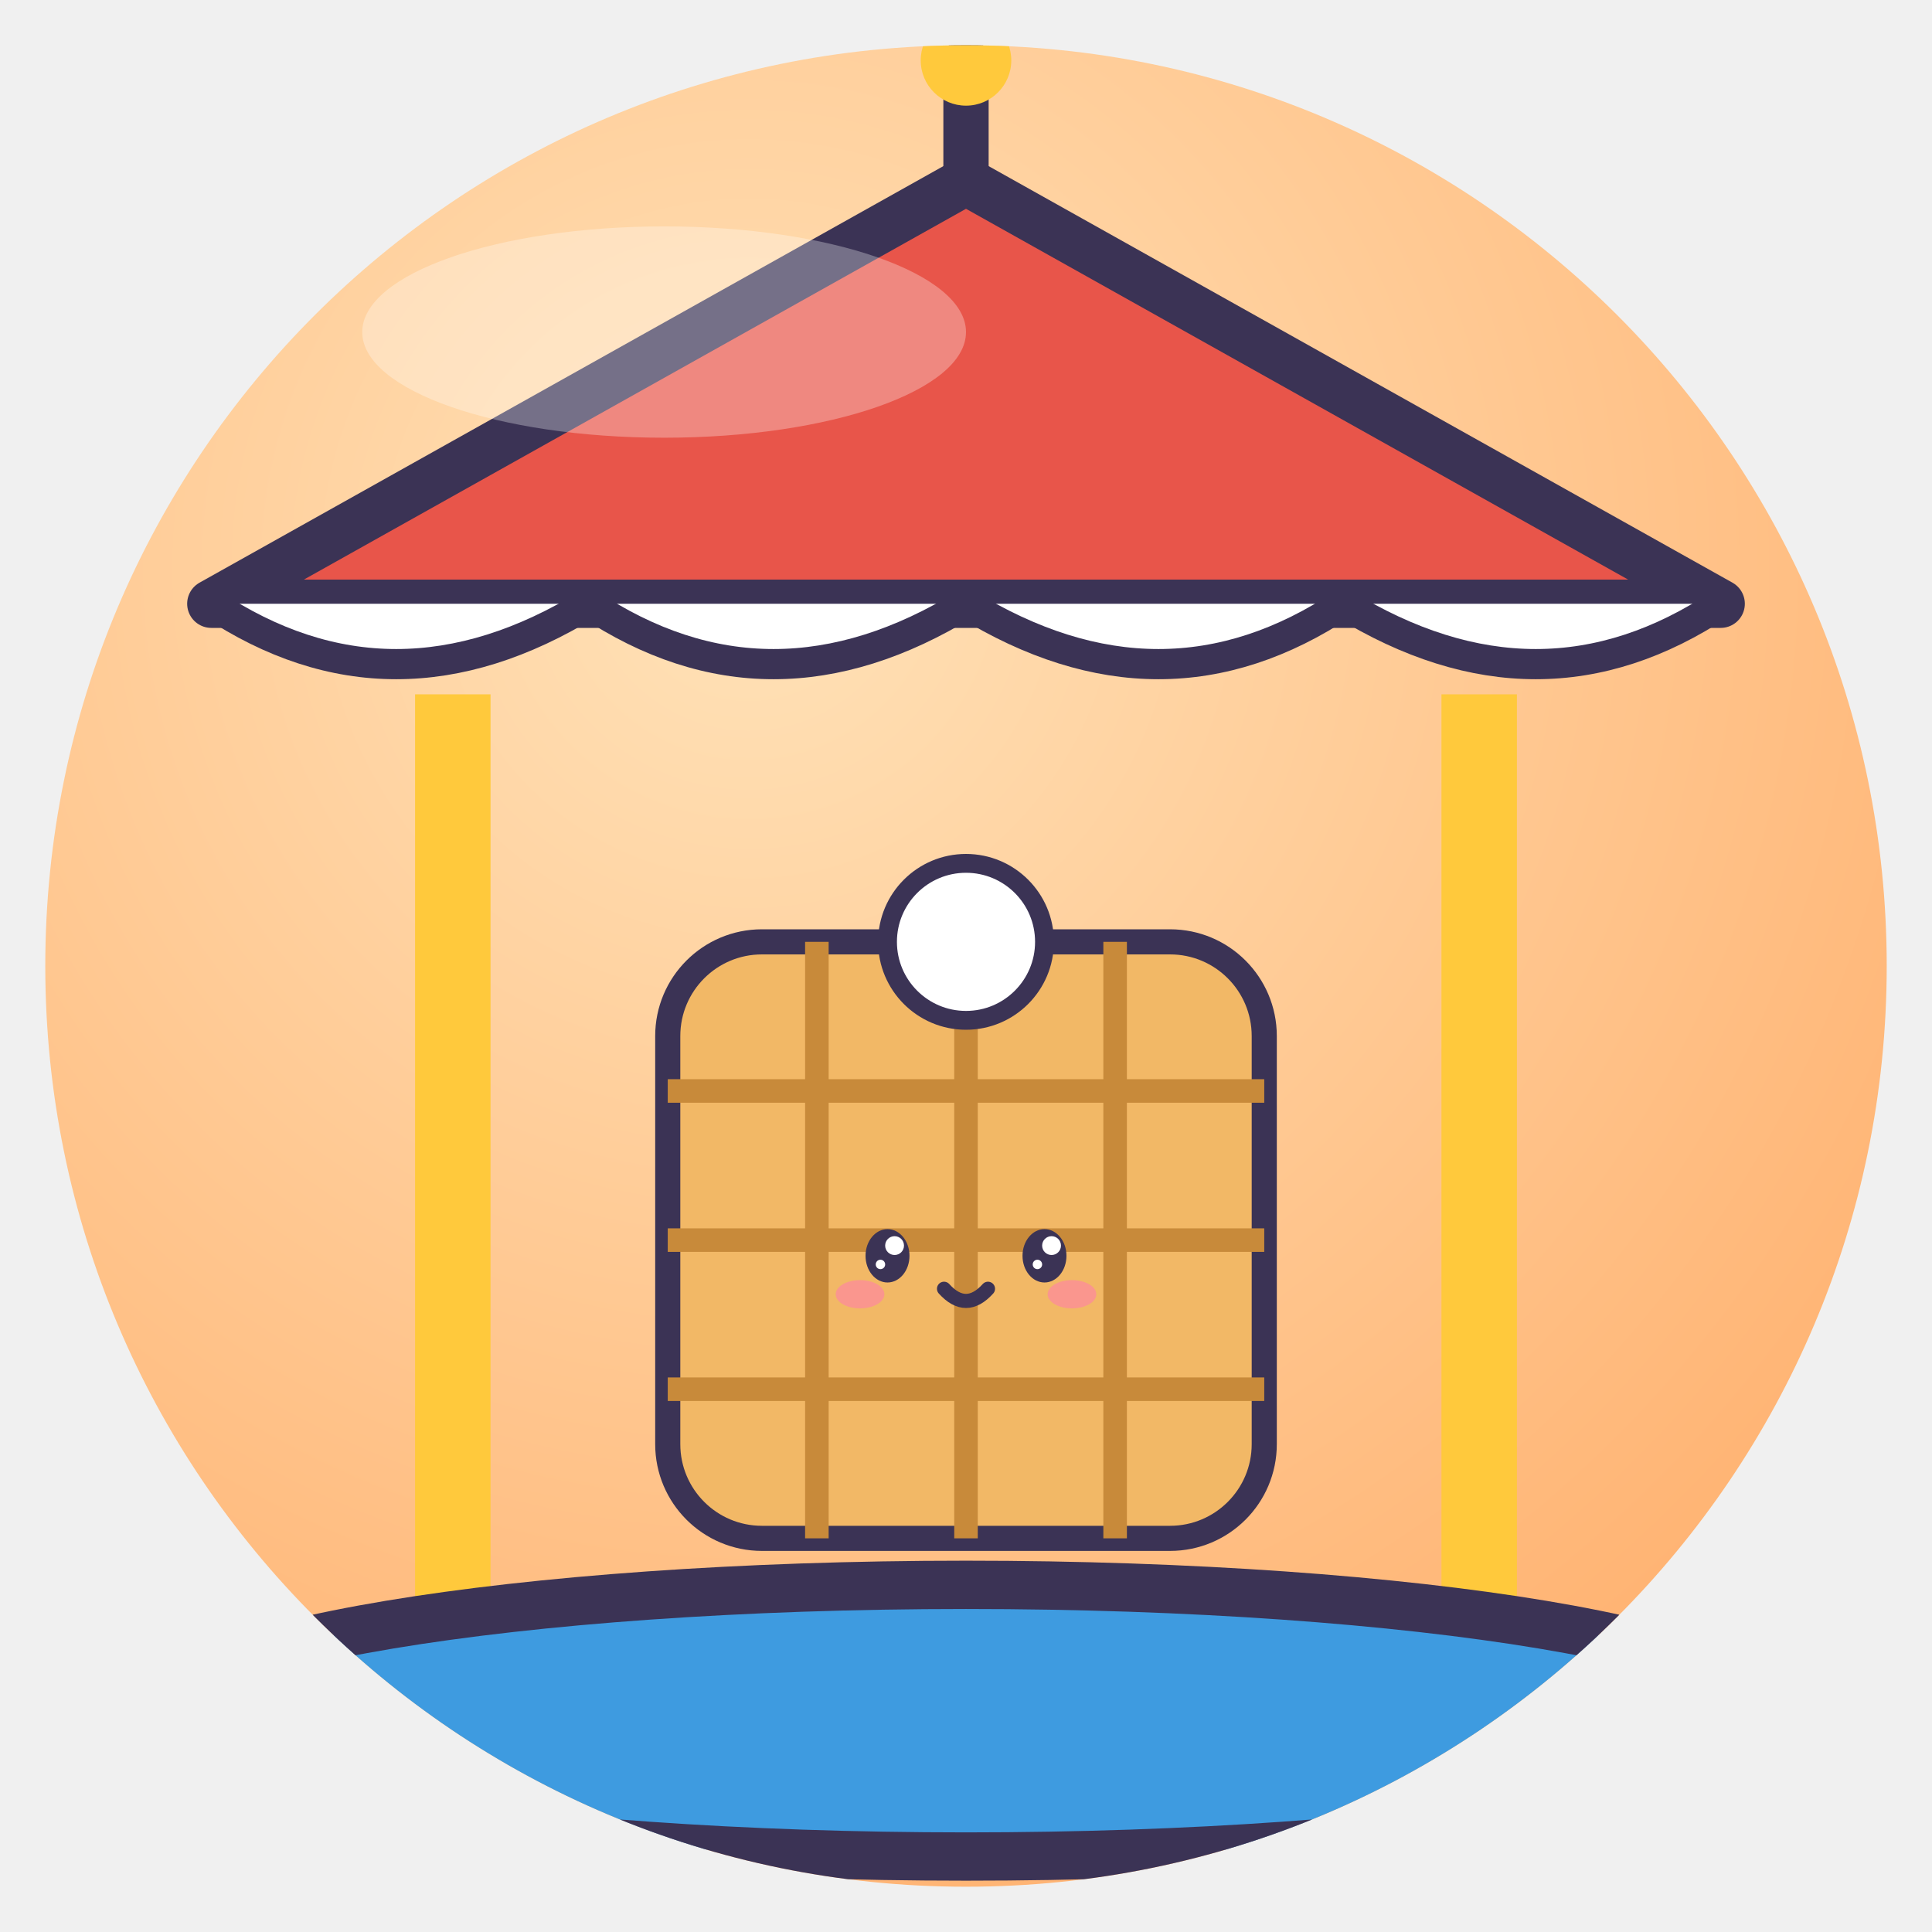
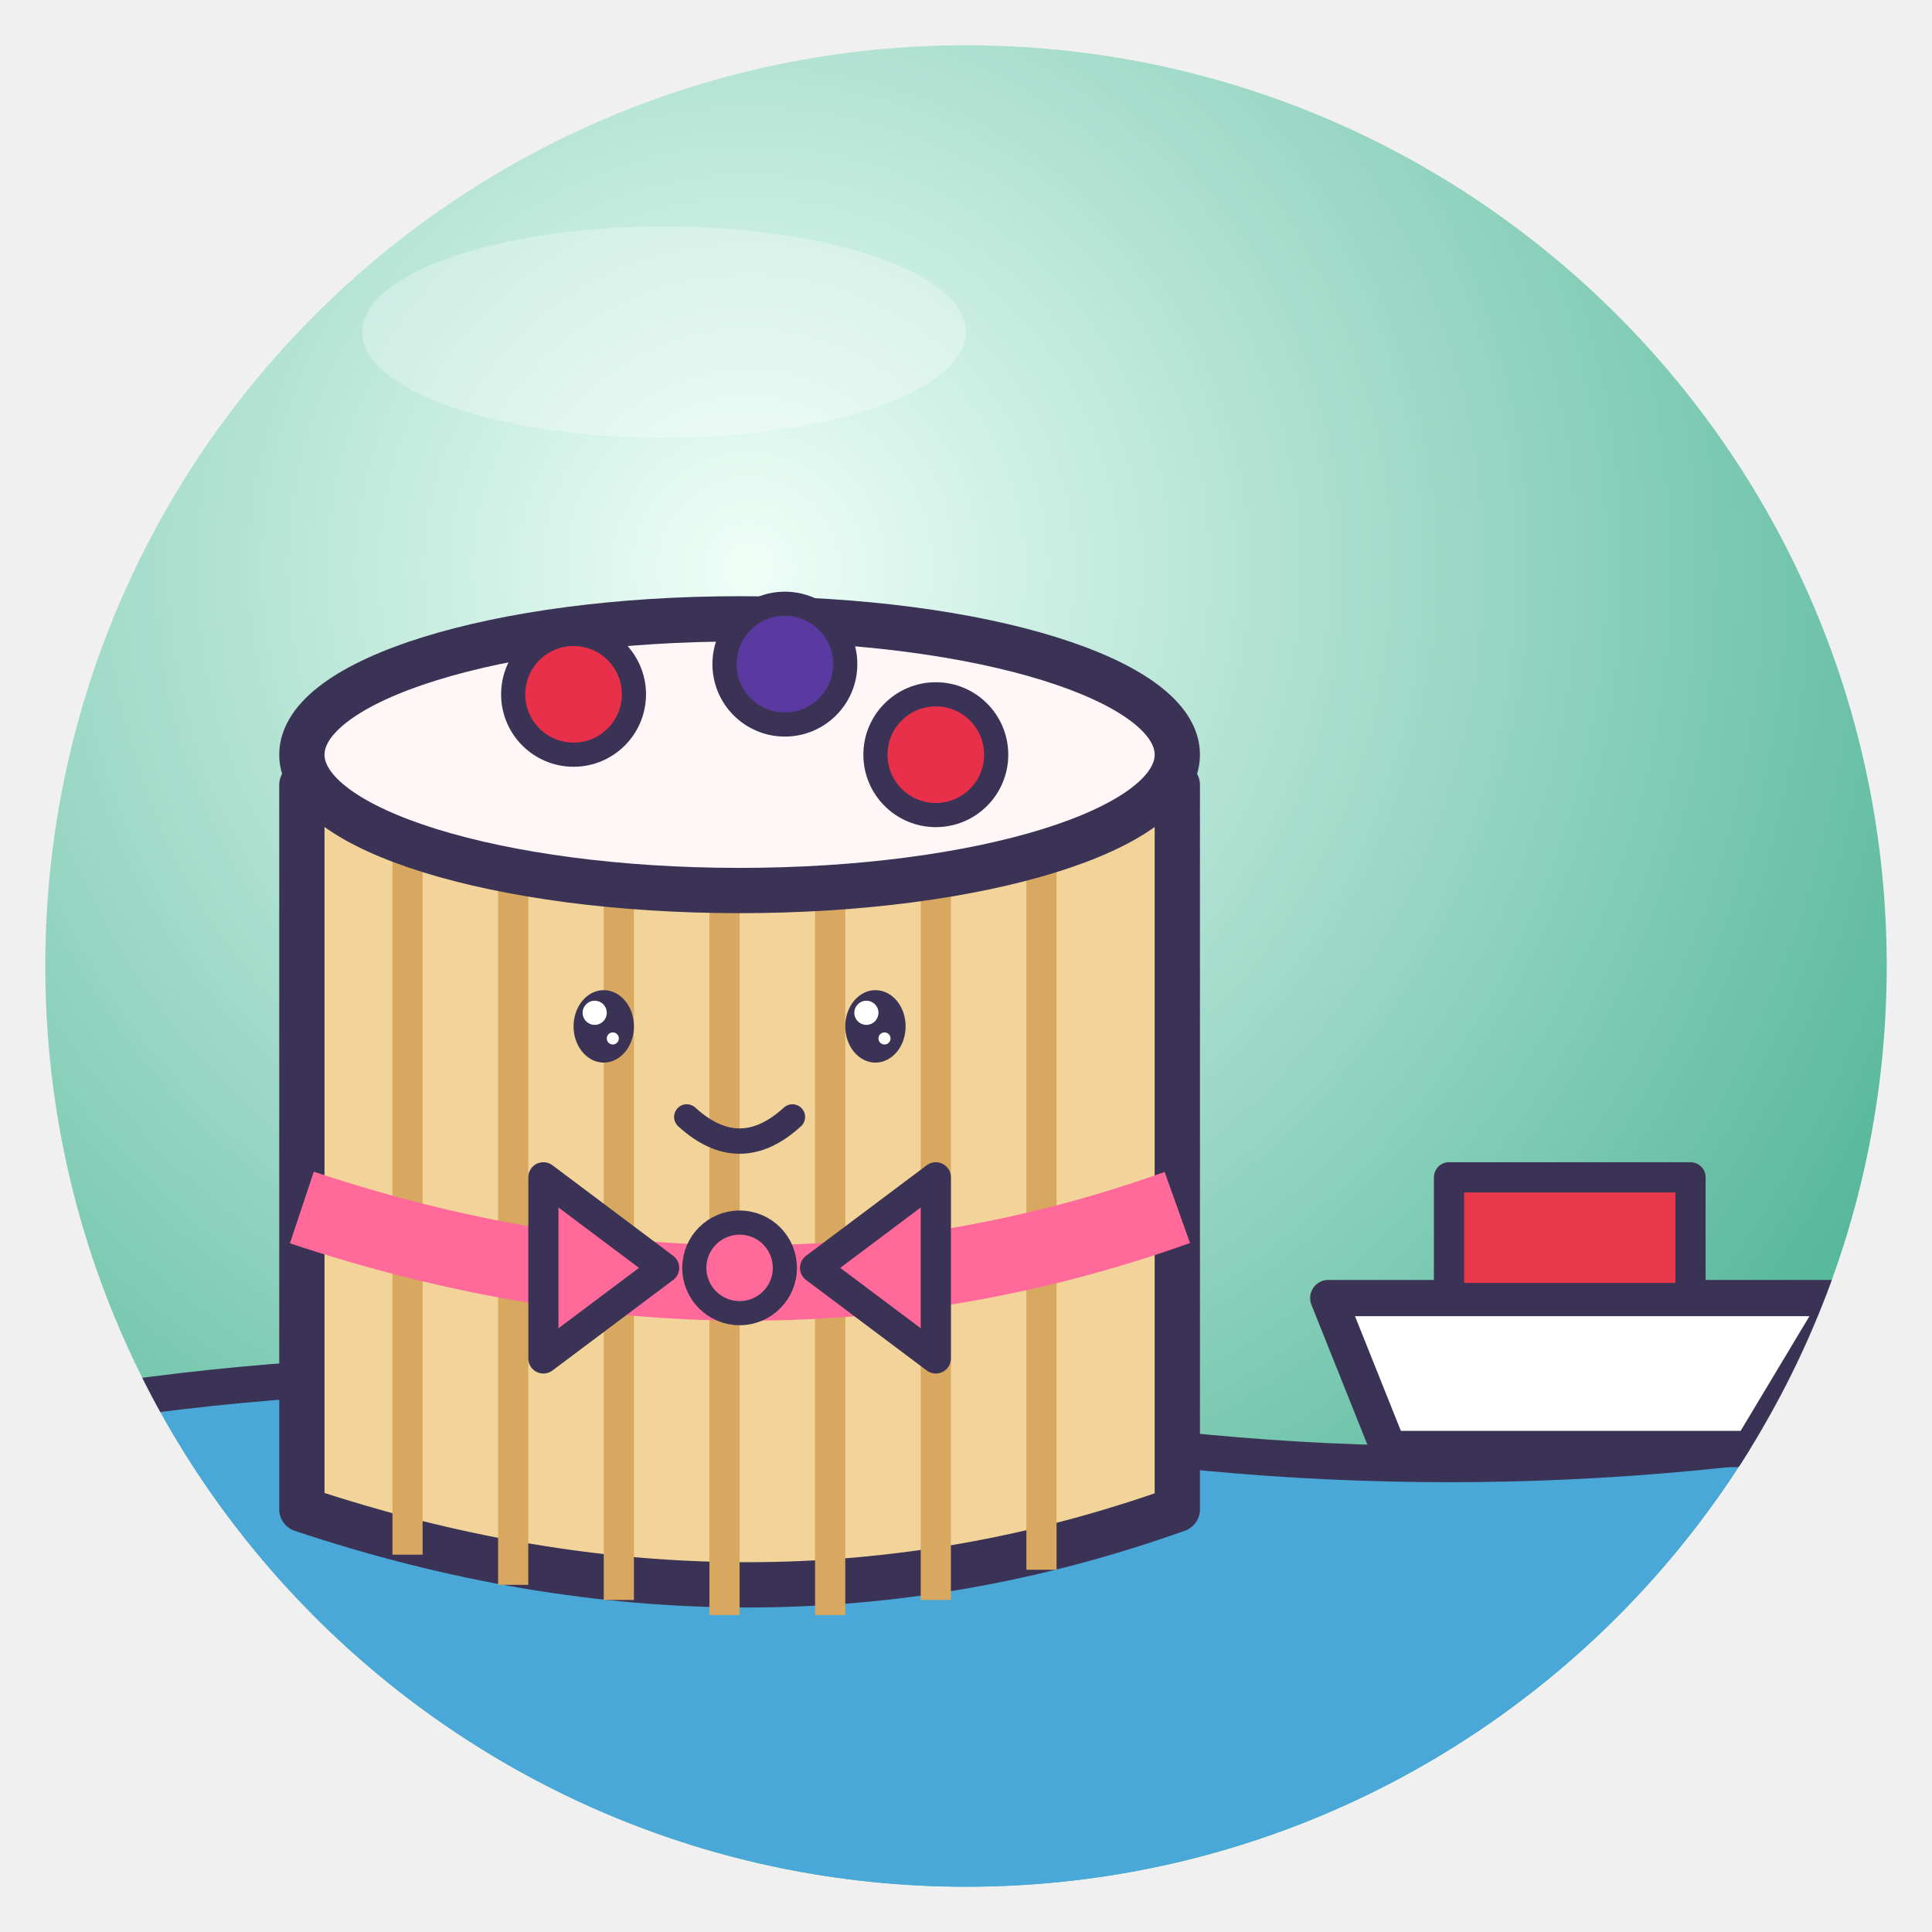
<svg xmlns="http://www.w3.org/2000/svg" viewBox="0 0 128 128" width="128" height="128">
  <defs>
    <radialGradient id="g" cx="38%" cy="28%" r="85%">
-       <stop offset="0" stop-color="#FFE2B8" />
-       <stop offset="1" stop-color="#FFAE6B" />
+       <stop offset="0" stop-color="#EFFFF8" />
+       <stop offset="1" stop-color="#3AAA8A" />
    </radialGradient>
    <clipPath id="c">
      <circle cx="64" cy="64" r="61" />
    </clipPath>
  </defs>
  <circle cx="64" cy="64" r="61" fill="url(#g)" />
  <g clip-path="url(#c)">
-     <path d="M14 40 L64 12 L114 40Z" fill="#E8554A" stroke="#3B3355" stroke-width="3.2" stroke-linejoin="round" stroke-linecap="round" />
-     <path d="M14 40 Q26 48 39 40 Q51 48 64 40 Q77 48 89 40 Q102 48 114 40" fill="#fff" stroke="#3B3355" stroke-linejoin="round" stroke-linecap="round" stroke-width="2" />
-     <path d="M64 12 V4" stroke="#3B3355" stroke-linejoin="round" stroke-linecap="round" stroke-width="3" />
-     <circle cx="64" cy="4" r="3" fill="#FFC93C" />
-     <path d="M30 46 V110 M98 46 V110" stroke="#FFC93C" stroke-width="5" />
-     <ellipse cx="64" cy="114" rx="54" ry="9" fill="#3E9BE0" stroke="#3B3355" stroke-width="3.2" stroke-linejoin="round" stroke-linecap="round" />
-     <g transform="translate(64 78) rotate(0) scale(-0.52 0.52) translate(-64 -64)">
-       <rect x="26" y="34" width="76" height="76" rx="12" fill="#F2B866" stroke="#3B3355" stroke-width="3.2" stroke-linejoin="round" stroke-linecap="round" />
-       <path d="M45 34 V110 M26 53 H102" stroke="#C88A3A" stroke-width="3" />
-       <path d="M64 34 V110 M26 72 H102" stroke="#C88A3A" stroke-width="3" />
-       <path d="M83 34 V110 M26 91 H102" stroke="#C88A3A" stroke-width="3" />
-       <circle cx="64" cy="34" r="10" fill="#fff" stroke="#3B3355" stroke-linejoin="round" stroke-linecap="round" stroke-width="2.4" />
-       <ellipse cx="54" cy="74" rx="2.8" ry="3.4" fill="#3B3355" />
-       <circle cx="53.1" cy="72.7" r="1.2" fill="#fff" />
-       <circle cx="54.9" cy="75.1" r="0.6" fill="#fff" />
-       <ellipse cx="74" cy="74" rx="2.8" ry="3.4" fill="#3B3355" />
-       <circle cx="73.1" cy="72.7" r="1.2" fill="#fff" />
-       <circle cx="74.9" cy="75.1" r="0.6" fill="#fff" />
-       <ellipse cx="50.5" cy="78.9" rx="3.1" ry="1.8" fill="#FF7FA8" opacity=".6" />
-       <ellipse cx="77.5" cy="78.9" rx="3.1" ry="1.8" fill="#FF7FA8" opacity=".6" />
-       <path d="M61.2 78.2 Q64 81.3 66.8 78.2" fill="none" stroke="#3B3355" stroke-linejoin="round" stroke-linecap="round" stroke-width="1.8" />
-     </g>
+     <path d="M0 94 Q32 88 64 94 T128 94 V128 H0Z" fill="#4AA8D8" stroke="#3B3355" stroke-linejoin="round" stroke-linecap="round" stroke-width="2.4" />
+     <path d="M88 86 H122 L116 96 H92Z" fill="#fff" stroke="#3B3355" stroke-linejoin="round" stroke-linecap="round" stroke-width="2.4" />
+     <rect x="96" y="78" width="16" height="8" fill="#E8384A" stroke="#3B3355" stroke-linejoin="round" stroke-linecap="round" stroke-width="2" />
+     <path d="M20 52 Q50 40 78 52 V100 Q50 110 20 100Z" fill="#F2D49A" stroke="#3B3355" stroke-linejoin="round" stroke-linecap="round" stroke-width="3" />
+     <path d="M27 50 V103 M34 48 V105 M41 46 V106 M48 46 V107 M55 46 V107 M62 47 V106 M69 49 V104" stroke="#D8A860" stroke-width="2" />
+     <ellipse cx="49" cy="50" rx="29" ry="9" fill="#FFF6F8" stroke="#3B3355" stroke-linejoin="round" stroke-linecap="round" stroke-width="3" />
+     <circle cx="38" cy="46" r="4" fill="#E8304A" stroke="#3B3355" stroke-linejoin="round" stroke-linecap="round" stroke-width="1.6" />
+     <circle cx="52" cy="44" r="4" fill="#5A3AA0" stroke="#3B3355" stroke-linejoin="round" stroke-linecap="round" stroke-width="1.6" />
+     <circle cx="62" cy="50" r="4" fill="#E8304A" stroke="#3B3355" stroke-linejoin="round" stroke-linecap="round" stroke-width="1.6" />
+     <path d="M20 80 Q50 90 78 80" fill="none" stroke="#FF6A9A" stroke-width="5" />
+     <path d="M44 84 L36 78 L36 90Z M54 84 L62 78 L62 90Z" fill="#FF6A9A" stroke="#3B3355" stroke-linejoin="round" stroke-linecap="round" stroke-width="2" />
+     <circle cx="49" cy="84" r="3" fill="#FF6A9A" stroke="#3B3355" stroke-linejoin="round" stroke-linecap="round" stroke-width="1.6" />
+     <ellipse cx="40" cy="68" rx="2.0" ry="2.4" fill="#3B3355" />
+     <circle cx="39.4" cy="67.1" r="0.8" fill="#fff" />
+     <circle cx="40.6" cy="68.8" r="0.4" fill="#fff" />
+     <ellipse cx="58" cy="68" rx="2.0" ry="2.4" fill="#3B3355" />
+     <circle cx="57.4" cy="67.1" r="0.8" fill="#fff" />
+     <circle cx="58.6" cy="68.8" r="0.4" fill="#fff" />
+     <path d="M45.5 74 Q49 77.2 52.5 74" fill="none" stroke="#3B3355" stroke-linejoin="round" stroke-linecap="round" stroke-width="1.68" />
  </g>
  <ellipse cx="44" cy="22" rx="20" ry="7" fill="#fff" opacity=".3" />
</svg>
